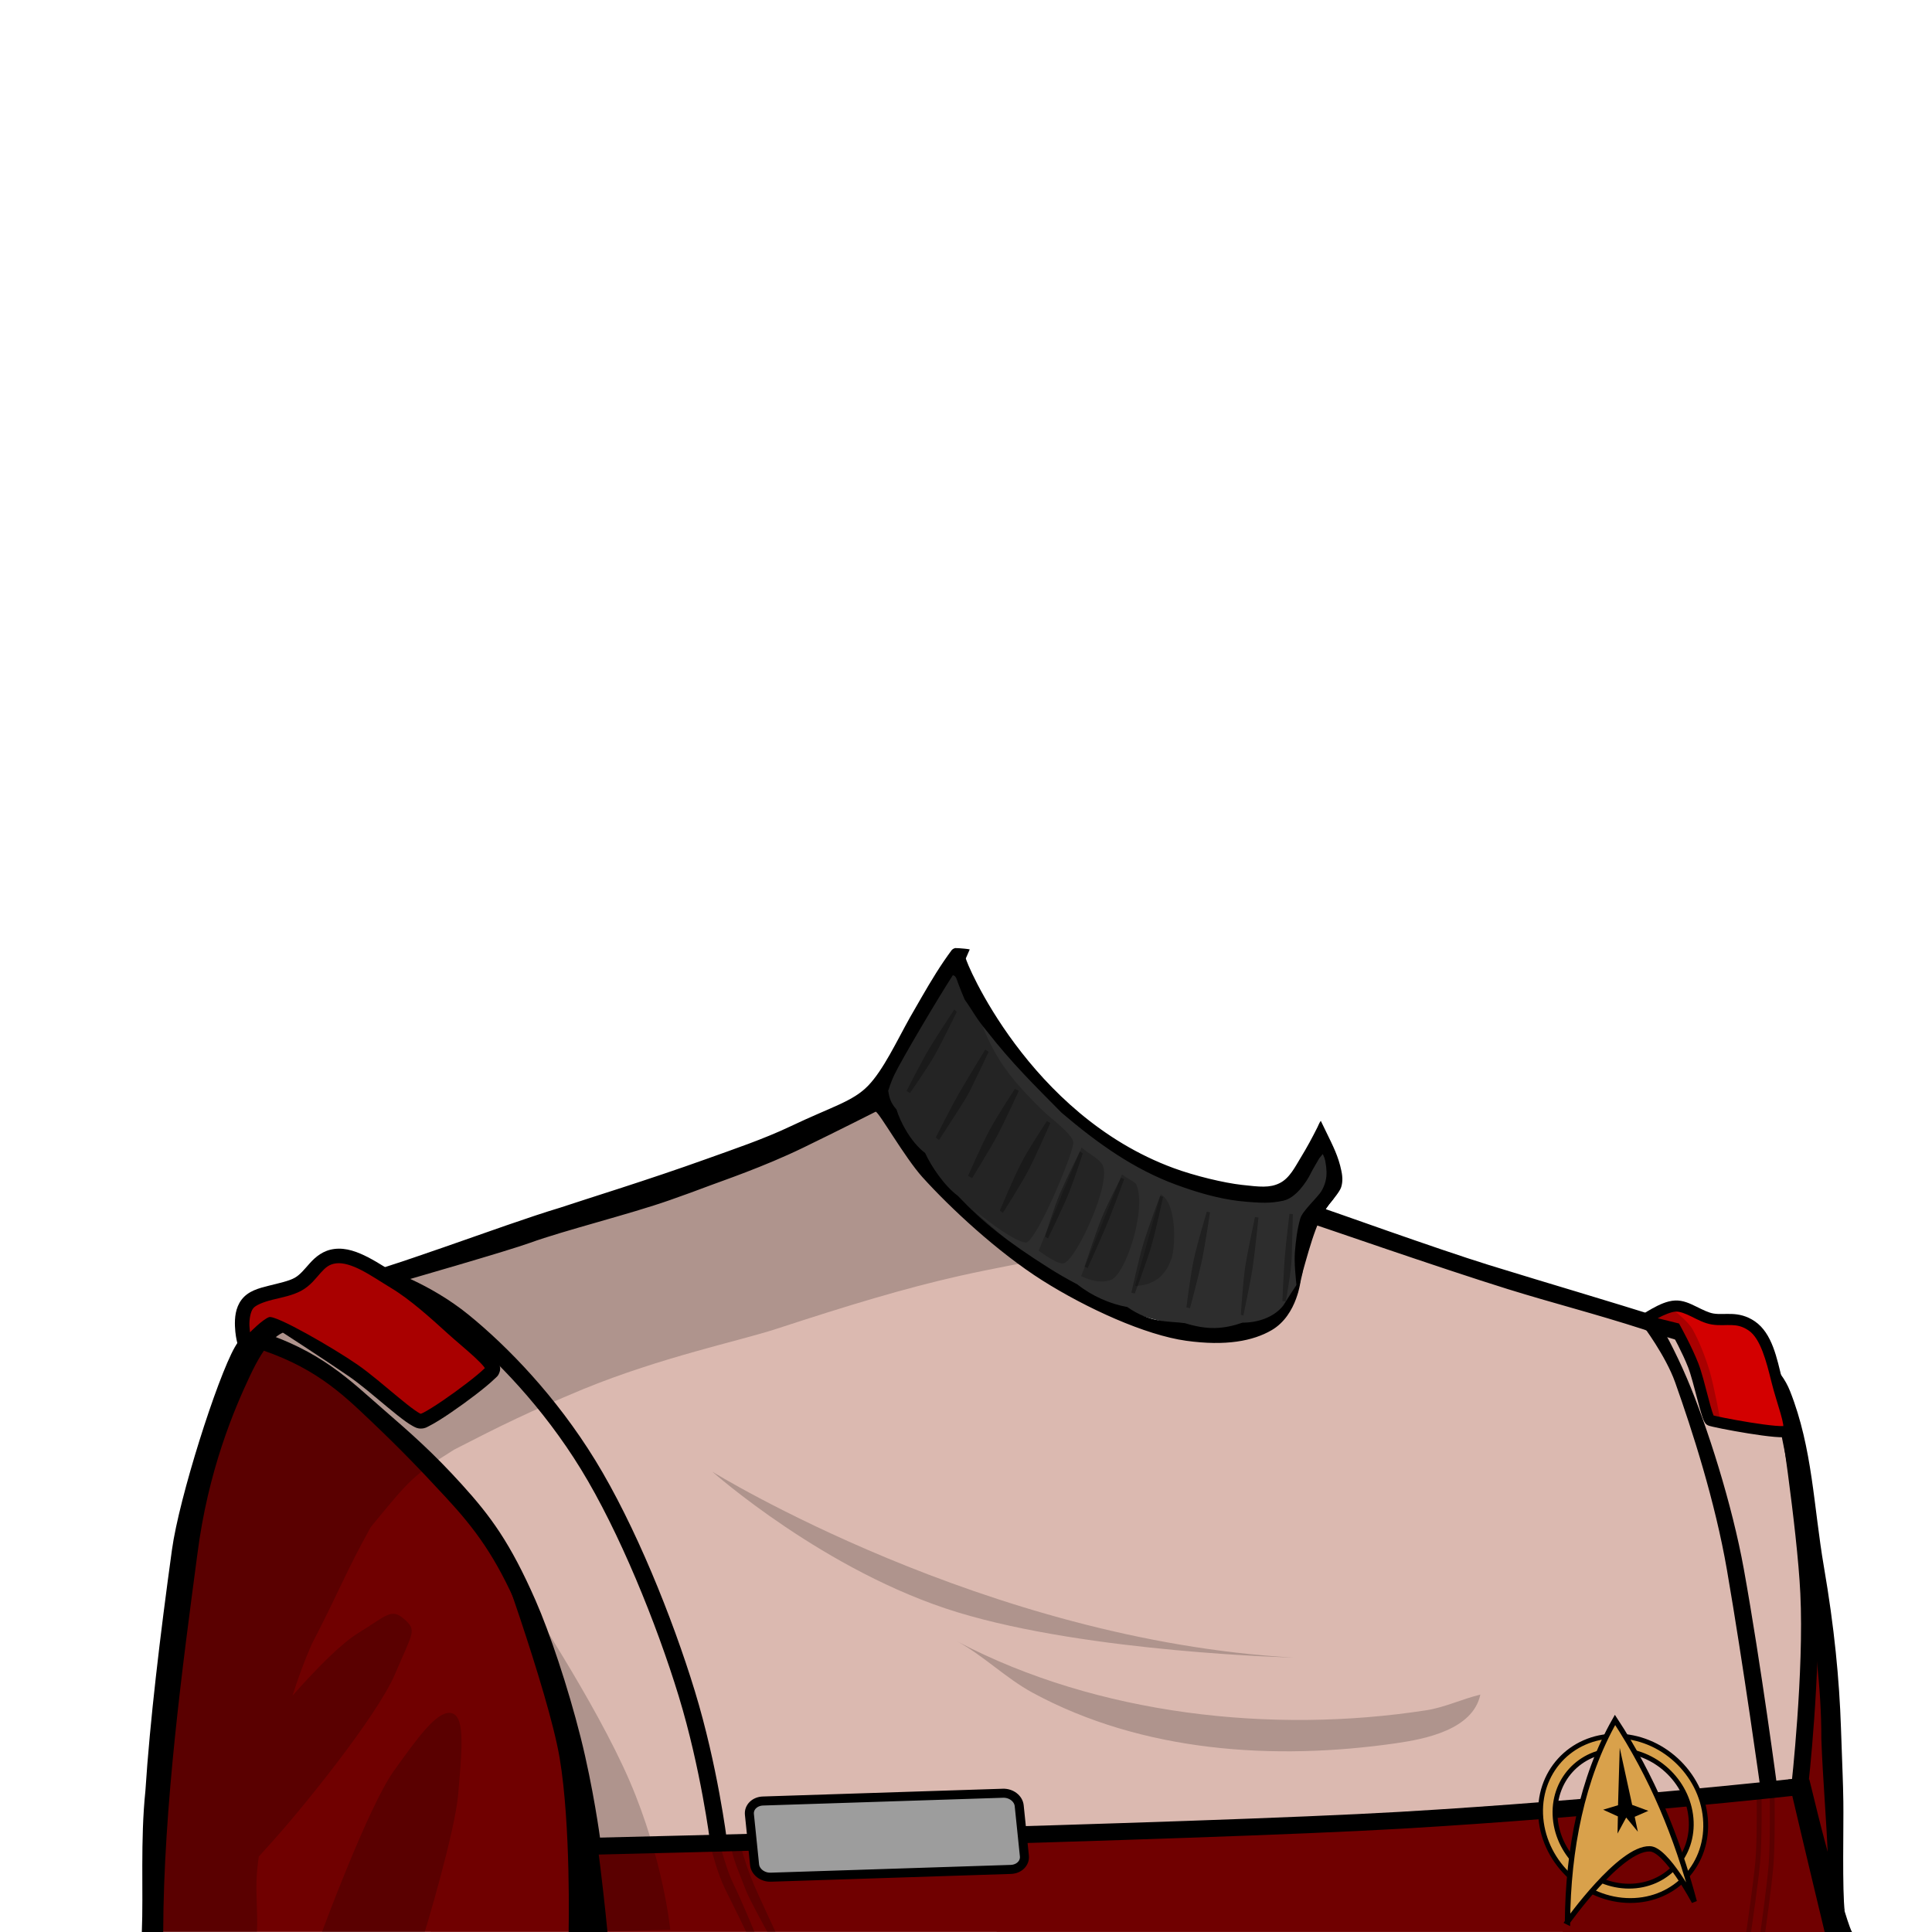
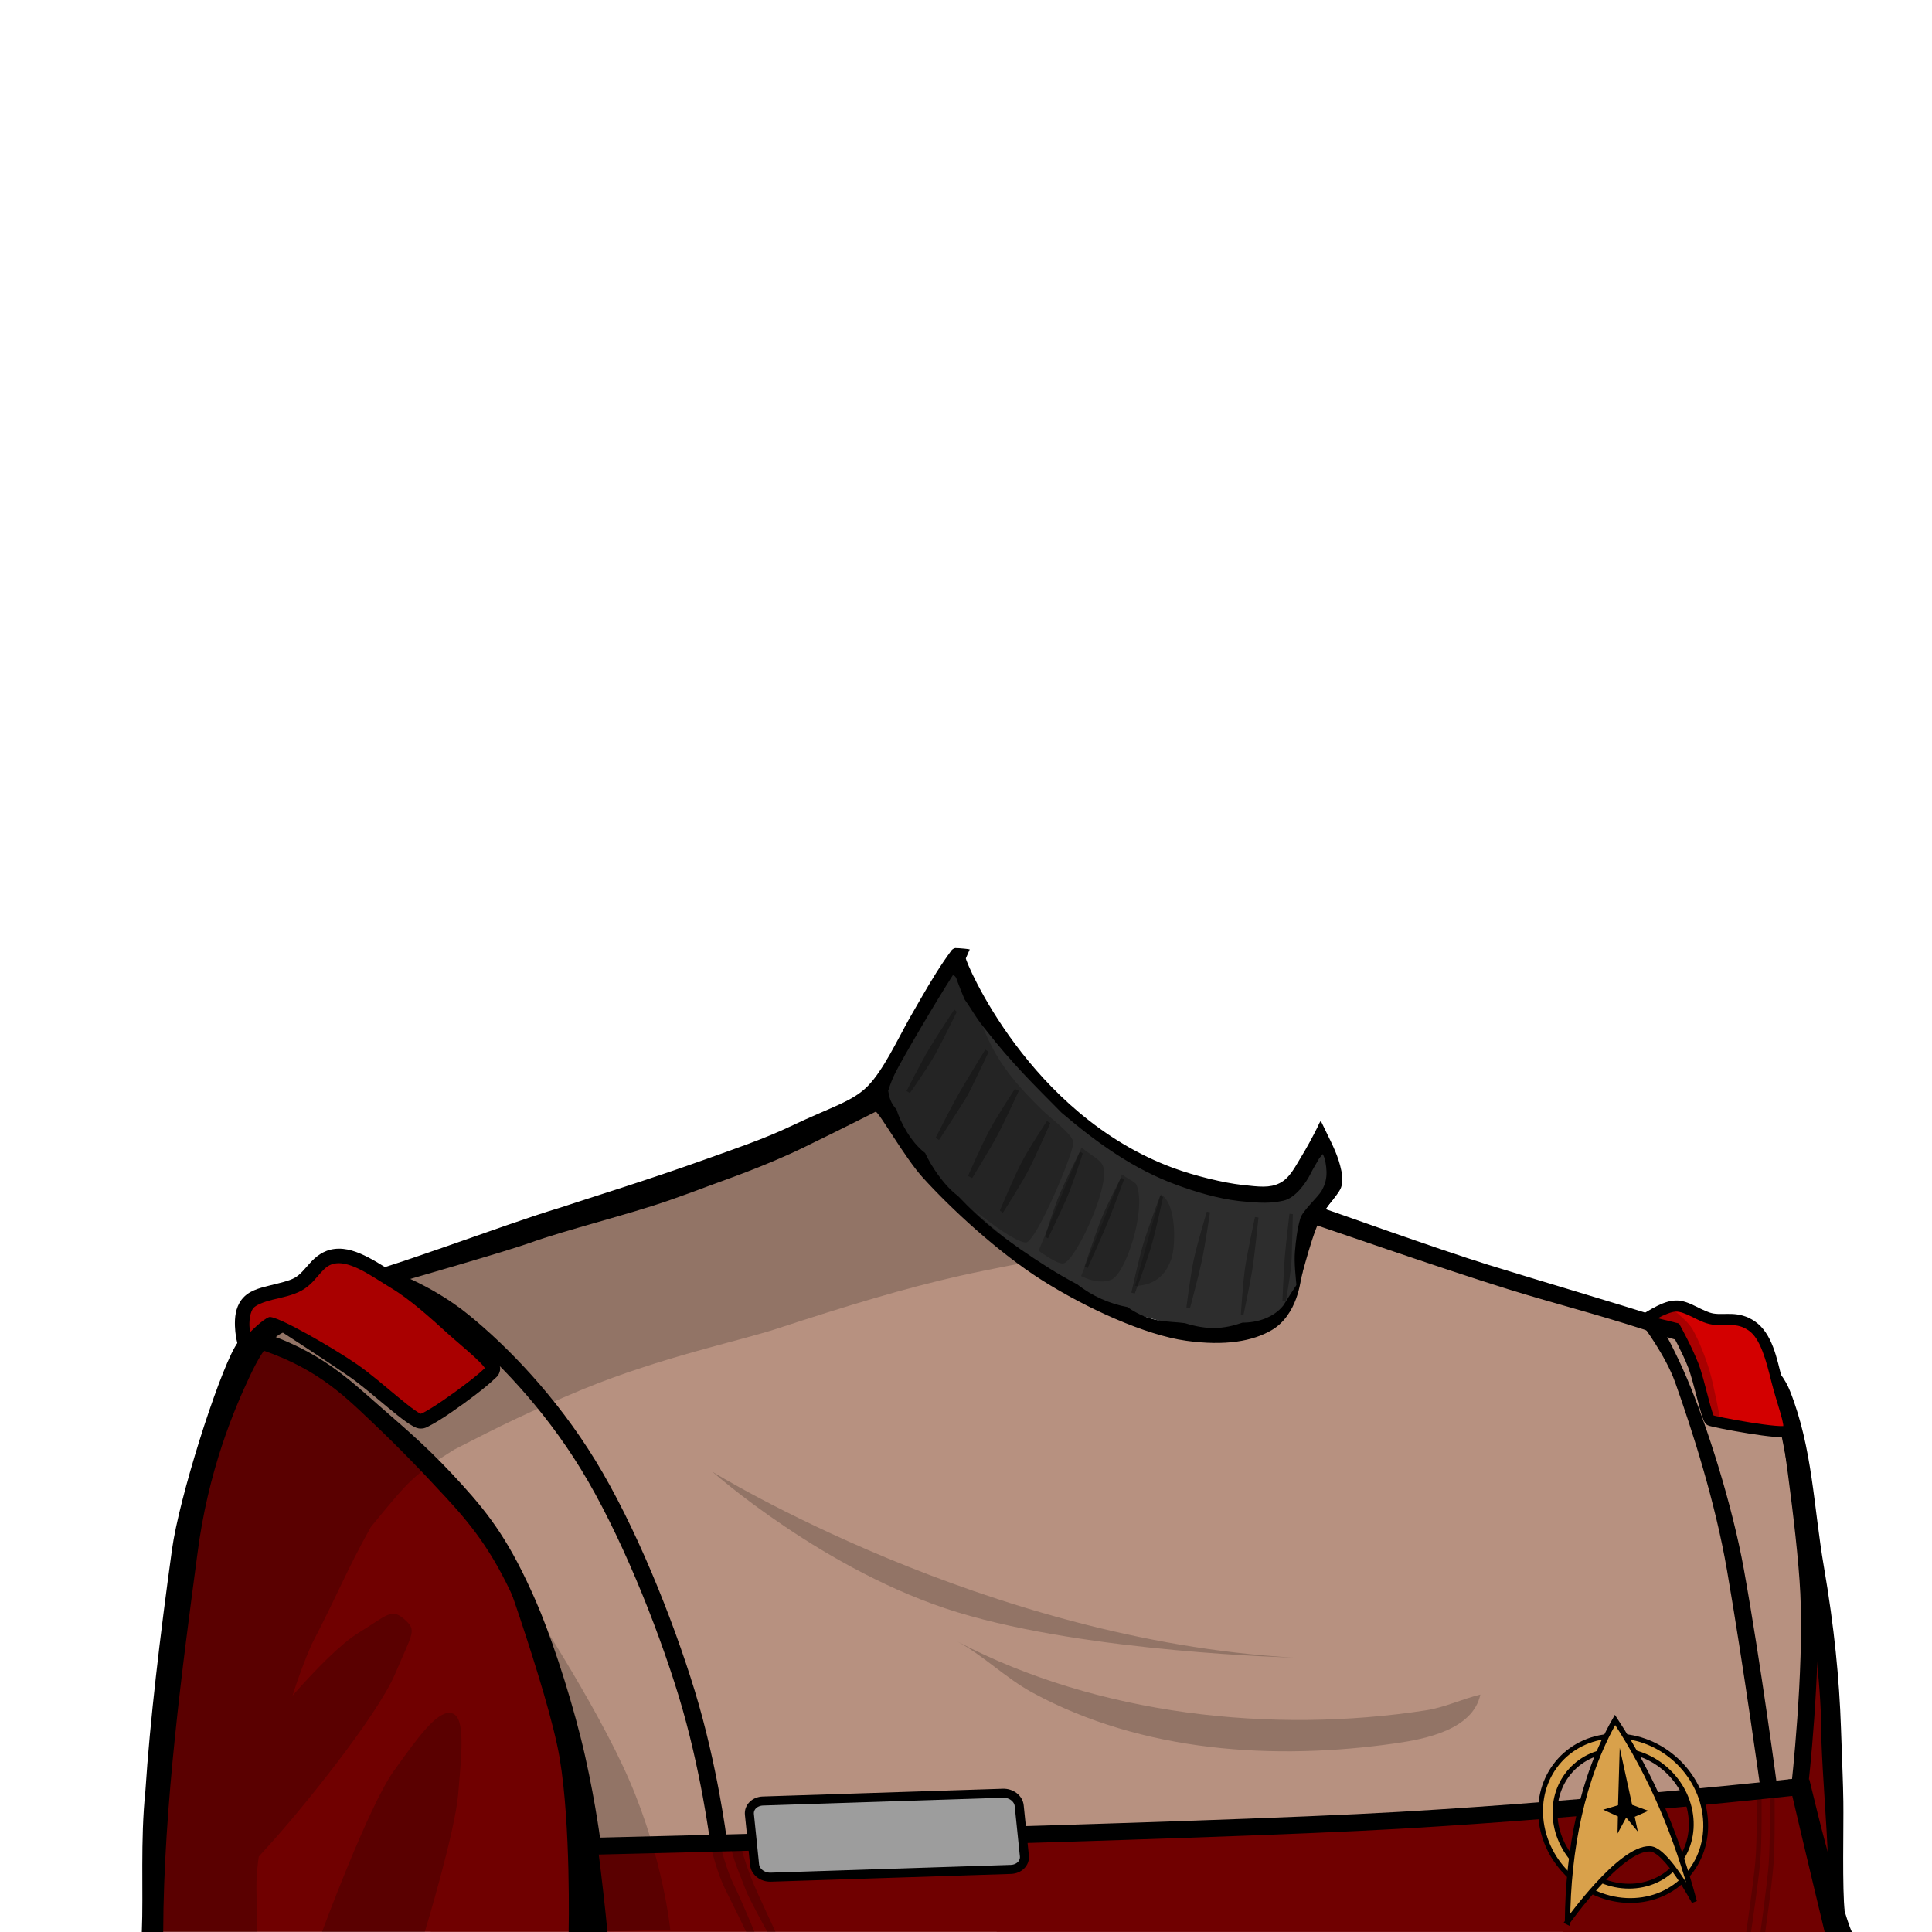
<svg xmlns="http://www.w3.org/2000/svg" width="400" height="400" viewBox="0 0 400 400" version="1.1" id="svg1" xml:space="preserve">
  <defs id="defs1" />
  <g id="layer2">
    <path id="path283350" style="fill:#700000;fill-opacity:1;fill-rule:nonzero;stroke:none;stroke-width:1.333" d="m 181.266,224.948 c -1.276,1.232 -5.077,3.965 -6.292,4.488 -2.6,1.118 -10.234,3.495 -11.622,4.221 -8.608,4.501 -17.415,6.875 -31.688,15.058 -16.347,4.407 -44.528,13.603 -56.77,17.49 -12.242,3.887 -16.063,6.1 -19.564,8.227 -13.77,16.453 -14.431,36.594 -17.4,53.391 -2.121,11.892 -2.523,23.354 -4.053,37.848 -1.993,13.076 -2.627,24.691 -1.938,34.297 L 382.149,400 c -1.248,-5.104 -1.459,-10.174 -1.892,-12.342 -0.915,-4.576 0.356,-26.74 -1.867,-42.561 -2.125,-15.122 -3.418,-33.147 -10.938,-58.808 -0.264,-0.899 -9.517,-8.472 -11.933,-8.036 -2.394,0.432 -6.28,-1.426 -7.109,-1.847 -3.161,-1.608 -6.229,-1.873 -12.152,-4.085 -9.042,-3.377 -20.655,-7.454 -34.15,-11.209 -9.404,-3.537 -27.398,-7.139 -28.546,-9.415 -3.182,5.423 -3.911,6.634 -4.106,9.84 -1.039,2.986 -2.344,12.376 -9.927,14.239 -7.583,1.863 -9.863,2.773 -24.453,-1.886 -14.59,-4.659 -25.938,-15.176 -39.195,-26.105 -5.39,-9.473 -10.631,-12.323 -11.208,-15.24 -0.675,-2.333 -2.998,-5.649 -3.406,-7.596 z" />
-     <path style="fill:#dbb9b0;fill-opacity:1;stroke:none;stroke-width:1px;stroke-linecap:butt;stroke-linejoin:miter;stroke-opacity:1" d="m 119.759,381.892 136.653,-3.679 88.831,-5.314 27.249,-3.27 1.462,-43.484 -3.914,-36.628 -1.362,-3.679 -27.249,-12.807 -56.678,-16.758 -13.624,-3.542 -1.499,5.586 -0.545,5.041 -0.409,4.36 -5.041,4.905 -9.128,3.406 -24.66,-4.087 -19.619,-11.989 -17.984,-16.758 -11.036,-16.077 -34.742,15.396 -37.74,12.534 -35.423,11.172 -9.81,4.496 -10.082,6.812 8.72,2.452 16.349,12.398 16.894,16.486 12.262,18.665 7.221,24.388 z" id="path17" />
+     <path style="fill:#b79180;fill-opacity:1;stroke:none;stroke-width:1px;stroke-linecap:butt;stroke-linejoin:miter;stroke-opacity:1" d="m 119.759,381.892 136.653,-3.679 88.831,-5.314 27.249,-3.27 1.462,-43.484 -3.914,-36.628 -1.362,-3.679 -27.249,-12.807 -56.678,-16.758 -13.624,-3.542 -1.499,5.586 -0.545,5.041 -0.409,4.36 -5.041,4.905 -9.128,3.406 -24.66,-4.087 -19.619,-11.989 -17.984,-16.758 -11.036,-16.077 -34.742,15.396 -37.74,12.534 -35.423,11.172 -9.81,4.496 -10.082,6.812 8.72,2.452 16.349,12.398 16.894,16.486 12.262,18.665 7.221,24.388 z" id="path17" />
    <path d="m 223.655,268.067 c 9.064,4.17 31.776,9.418 33.751,8.818 1.975,-0.6 4.951,-0.027 8.067,-3.933 3.116,-3.906 5.412,-10.802 4.024,-14.488 -1.388,-3.688 4.085,-9.514 4.085,-9.514 l 3.474,-6.216 -4.768,-8.012 -0.185,0.152 -3.812,10.873 -5.225,2.259 -3.297,-0.307 -3.199,-0.54 c -10.873,-1.412 -25.983,-10.591 -35.02,-17.228 -9.039,-6.637 -22.108,-29.155 -22.108,-29.155 l -1.279,-2.016 -1.172,1.039 -8.318,13.653 c -6.574,9.126 -6.095,15.037 -3.831,19.207 1.255,2.113 4.592,7.275 7.636,10.997 11.184,10.303 17.263,14.768 31.179,24.411 z" style="fill:#2d2d2d;fill-opacity:1;fill-rule:nonzero;stroke:none;stroke-width:1.333" id="path283406" />
    <path d="m 276.073,242.231 c 0.331,0.753 0.6,1.593 0.683,2.789 0.224,3.213 -1.1,3.249 -2.696,5.944 -2.387,4.032 -4.059,11.906 -5.525,16.314 -0.294,-2.989 -0.623,-5.882 -0.43,-8.153 0.196,-2.313 0.449,-4.564 1.104,-6.844 0.465,-1.623 3.623,-4.367 4.415,-5.741 1.599,-2.768 0.995,-5.079 0.372,-8.043 0.239,0.32 0.437,0.327 0.74,0.593 0.36,1.305 0.901,2.147 1.337,3.14" style="fill:#000000;fill-opacity:1;fill-rule:nonzero;stroke:none;stroke-width:1.333" id="path283442" />
    <path id="path283466" style="fill:#000000;fill-opacity:1;fill-rule:nonzero;stroke:none;stroke-width:1.333" d="m 190.99,243.728 c 5.683,6.302 15.583,15.537 24.836,21.383 9.16,5.787 21.307,11.307 29.752,12.479 8.223,1.141 13.841,0.051 17.693,-2.189 5.423,-3.154 6.052,-10.603 6.052,-10.603 0,0 -1.068,1.331 -3.641,5.514 -1.988,2.492 -5.373,3.538 -8.421,3.527 -4.011,1.378 -7.269,1.552 -11.945,0.106 -3.353,-0.465 -7.05,0.073 -11.919,-3.339 -3.514,-0.633 -7.251,-2.233 -10.34,-4.683 -2.02,-1.062 -3.981,-2.186 -5.821,-3.348 -8.77,-5.54 -13.679,-9.468 -18.943,-15.008 -2.855,-2.103 -5.572,-6.247 -6.75,-8.84 -2.971,-2.265 -5.13,-6.374 -5.938,-9.033 -1.22,-1.351 -1.493,-2.471 -1.717,-3.861 0.175,-0.362 0.325,-1.319 1.371,-3.494 1.444,-3.004 8.833,-15.524 12.02,-20.438 0.7,0.144 0.813,0.933 1.045,1.549 0.444,1.173 0.91,2.335 1.398,3.488 1.864,2.637 2.304,3.791 4.537,6.473 5.26,6.738 9.894,11.263 15.535,16.969 7.519,6.396 14.981,11.703 23.771,14.926 4.121,1.512 8.538,2.826 12.896,3.344 4.817,0.495 6.635,0.492 9.238,-0.062 2.603,-0.554 4.791,-3.907 5.533,-5.383 0.742,-1.476 1.164,-2.057 1.908,-3.396 l 0.73,-0.879 1.516,3.473 0.258,4.094 c 0,0 -3.182,6.768 -2.496,5.771 l 2.027,-2.943 c 0.878,-1.028 2.195,-2.614 2.484,-3.486 0.282,-0.853 0.385,-1.917 0.055,-3.444 -0.612,-2.989 -1.73,-5.132 -3.095,-7.945 l -1.162,-2.395 c -0.305,0.392 -0.463,0.867 -0.682,1.307 -1.057,2.12 -2.217,4.26 -3.467,6.303 -1.177,1.928 -2.306,4.272 -4.373,5.293 -2.067,1.021 -4.115,0.775 -7.814,0.361 -3.699,-0.413 -9.71,-1.848 -14.152,-3.484 -30.022,-11.057 -43.181,-43.017 -43,-43.43 l 0.805,-1.838 c -0.273,-0.091 -1.849,-0.236 -2.225,-0.25 l -0.779,-0.029 c -0.264,0.062 -0.51,0.197 -0.713,0.398 -2.283,3.062 -4.299,6.4 -6.25,9.781 l -2.443,4.246 c -2.696,4.821 -5.456,10.781 -8.624,14.065 -3.168,3.284 -7.483,4.326 -16.039,8.4 -5.585,2.659 -11.952,4.801 -17.381,6.753 -12.108,4.355 -24.736,8.224 -30.362,10.107 -12.356,3.701 -36.801,13.255 -46.025,14.996 -3.576,1.581 -6.536,4.895 -10.012,5.521 -5.151,0.857 -9.432,5.066 -11.297,8.342 -3.672,6.451 -11.524,31.129 -13.018,41.938 -2.479,17.947 -4.574,35.575 -5.504,49.967 C 29.037,381.02 29.709,391.801 29.363,400 h 4.428 c 0.059,-25.923 4.053,-55.482 7.055,-78.102 2.221,-17.53 7.717,-30.28 10.922,-37.08 3.161,-6.707 5.848,-9.355 8.875,-9.373 6.303,-0.038 15.053,3.626 18.162,6.176 3.13,2.811 10.561,8.55 13.1,11.217 -3.599,-6.234 -7.082,-10.633 -12.031,-15.25 -5.483,-3.356 -9.016,-4.98 -9.895,-5.414 -1.581,-0.781 -0.77,-2.827 2.193,-4.129 0.377,-0.166 3.402,-0.549 5.236,-1.076 8.539,-2.455 27.934,-8.06 32.318,-9.652 7.056,-2.563 20.619,-5.918 28.881,-8.82 2.982,-1.048 5.832,-2.079 8.51,-3.101 2.157,-0.823 11.014,-3.819 19.143,-7.764 7.609,-3.694 15.042,-7.467 15.042,-7.467 0.702,0.113 6.036,9.515 9.688,13.565 z m 82.793,6.376 -1.783,3.374 c 0.593,0.154 26.205,9.073 40.18,13.419 9.379,2.916 17.788,5.014 28.16,8.357 2.169,0.846 7.446,2.39 8.285,2.592 3.733,0.899 16.235,5.358 18.044,10.074 1.944,6.002 6.081,29.981 7.534,40.568 1.453,10.588 2.913,20.889 2.887,31.492 0.297,8.524 1.096,17.047 1.393,25.57 1.371,5.604 3.457,10.289 3.457,10.289 -0.553,-4.432 -0.219,-17.994 -0.295,-22.785 -0.076,-4.791 -0.15,-5.173 -0.492,-15.285 -0.342,-10.112 -1.375,-20.84 -3.527,-33.35 -2.152,-12.509 -2.332,-24.56 -7.013,-36.395 -3.859,-9.755 -16.38,-12.039 -25.55,-14.857 -12.908,-4.101 -23.733,-7.219 -36.792,-11.257 -10.679,-3.302 -33.84,-11.647 -34.487,-11.808 z" />
    <path id="path21859" style="fill:#000000;fill-opacity:1;stroke:none;stroke-width:1px;stroke-linecap:butt;stroke-linejoin:miter;stroke-opacity:1" d="M 370.268 368.4 C 374.067 384.622 377.777 400 377.777 400 L 383.451 400 C 383.451 400 382.804 399.812 377.777 381.088 C 376.994 378.17 375.859 373.589 374.598 368.4 L 370.268 368.4 z " />
    <path id="path21908" style="color:#000000;fill:#000000;fill-opacity:0.3;-inkscape-stroke:none" d="m 266.971,251.305 c 0,0 -0.709,5.861 -0.959,8.884 -0.251,3.023 -0.503,9.211 -0.503,9.211 l 0.691,0.016 c 0,0 1.138,-6.037 1.235,-9.063 0.101,-3.179 0.229,-8.991 0.229,-8.991 z m -7.141,0.669 c 0,0 -1.541,7.212 -2.015,10.277 -0.474,3.065 -0.911,9.951 -0.911,9.951 l 0.514,0.179 c 0,0 1.425,-6.702 1.898,-9.767 0.474,-3.064 1.236,-10.542 1.236,-10.542 z m -9.977,-1.103 c 0,0 -1.977,6.599 -2.674,9.832 -0.697,3.232 -1.548,9.979 -1.548,9.979 l 0.743,0.169 c 0,0 1.726,-6.458 2.423,-9.69 0.697,-3.232 1.715,-10.16 1.715,-10.16 z m -9.676,-3.249 c 0,0 -2.526,6.742 -3.502,10.03 -0.975,3.287 -2.433,9.988 -2.433,9.988 l 0.706,0.152 c 0,0 2.414,-6.417 3.389,-9.705 0.975,-3.288 2.461,-10.272 2.461,-10.272 z m -8.077,-3.765 c 0,0 -2.808,5.327 -4.034,8.392 -1.226,3.065 -3.531,9.997 -3.531,9.997 l 0.645,0.282 c 0,0 3.139,-6.907 4.365,-9.971 1.226,-3.064 3.199,-8.457 3.199,-8.457 z m -8.515,-5.458 c 0,0 -2.865,5.765 -4.118,8.662 -1.254,2.897 -3.111,8.973 -3.111,8.973 l 0.622,0.335 c 0,0 2.683,-5.567 3.937,-8.465 1.254,-2.898 3.252,-9.089 3.252,-9.089 z m -6.826,-6.288 c 0,0 -3.797,5.716 -5.385,8.809 -1.588,3.093 -4.352,9.706 -4.352,9.706 l 0.609,0.452 c 0,0 3.805,-5.902 5.393,-8.994 1.588,-3.092 4.427,-9.561 4.427,-9.561 z m -6.642,-6.652 c 0,0 -3.561,5.437 -5.192,8.44 -1.632,3.003 -4.501,9.572 -4.501,9.572 l 0.852,0.426 c 0,0 3.553,-5.733 5.163,-8.744 1.61,-3.011 4.491,-9.31 4.491,-9.31 z m -6.121,-8.145 c 0,0 -3.506,5.701 -5.233,8.682 -1.728,2.981 -5.006,9.497 -5.006,9.497 l 0.644,0.544 c 0,0 4.903,-7.523 5.766,-9.013 0.864,-1.491 4.515,-9.25 4.515,-9.25 z m -6.4,-8.308 c 0,0 -3.584,5.391 -5.2,8.093 -1.616,2.702 -4.704,8.79 -4.704,8.79 l 0.694,0.401 c 0,0 3.515,-4.983 5.048,-7.685 1.533,-2.702 4.649,-9.115 4.649,-9.115 z" />
    <path style="fill:#000000;fill-opacity:1;stroke:none;stroke-width:1px;stroke-linecap:butt;stroke-linejoin:miter;stroke-opacity:1" d="m 101.252,316.601 c 0,0 12.26,33.424 14.614,47.36 C 118.22,377.897 117.731,400 117.731,400 h 8.038 c 0,0 -2.183,-23.234 -5.201,-37.352 -3.018,-14.119 -19.316,-46.047 -19.316,-46.047 z" id="path24240" />
    <path style="fill:#000000;fill-opacity:0.2;stroke:none;stroke-width:1px;stroke-linecap:butt;stroke-linejoin:miter;stroke-opacity:1" d="m 108.265,329.882 c 0,0 15.055,22.577 22.057,38.773 7.002,16.196 8.449,30.872 8.449,30.872 L 121.986,400 c 0,0 -6.147,-41.371 -6.147,-43.262 0,-1.891 -7.575,-26.856 -7.575,-26.856 z" id="path29511" />
    <path style="fill:#d30000;stroke-width:0.529;fill-opacity:1" id="path1" d="" />
    <path style="fill:none;stroke:#000000;stroke-width:3.5;stroke-linecap:butt;stroke-linejoin:miter;stroke-dasharray:none;stroke-opacity:1" d="m 121.387,382.274 c 0,0 126.597,-2.969 168.401,-5.395 41.804,-2.426 82.466,-6.936 82.466,-6.936" id="path7" />
    <path style="color:#000000;fill:#000000;-inkscape-stroke:none" d="m 346.555,275.316 -6.452,-0.938 c 0,0 4.762,6.31 6.725,11.842 3.535,9.965 8.252,24.546 10.72,38.839 3.372,19.523 6.983,45.562 6.983,45.562 l 3.5,-0.029 c 0,0 -3.416,-25.926 -6.989,-45.721 -2.397,-13.282 -7.57,-29.63 -11.781,-39.504 -2.549,-5.977 -5.114,-10.437 -5.114,-10.437 z m 25.102,20.278 -3.562,-4.961 c 0,0 3.99,25.662 4.645,39.297 0.792,16.097 -1.863,39.82 -1.863,39.82 l 3.5,0.033 c 0,0 2.663,-23.67 1.859,-40.021 -0.668,-13.908 -4.579,-34.168 -4.579,-34.168 z" id="path15" />
    <path style="color:#000000;fill:#000000;-inkscape-stroke:none" d="m 79.92,262.779 -1.057,3.338 c 0,0 8.43,2.689 15.986,8.844 7.711,6.28 17.534,16.361 25.432,29.23 7.887,12.853 15.638,31.909 20.242,46.994 4.587,15.031 6.488,30.15 6.488,30.15 l 3.473,-0.436 c 0,0 -1.914,-15.338 -6.613,-30.736 -4.683,-15.344 -12.451,-34.513 -20.607,-47.805 -8.147,-13.276 -18.203,-23.596 -26.205,-30.113 -8.157,-6.643 -17.139,-9.467 -17.139,-9.467 z m -26.777,12.709 -1.014,3.35 c 12.612,3.819 18.505,9.518 24.531,15.239 6.084,5.775 10.037,9.87 15.746,16.042 5.963,6.446 10.258,12.186 14.977,23.137 2.442,5.665 5.99,17.135 8.622,27.576 2.632,10.441 4.633,19.398 4.633,19.398 l 3.609,0.392 c 0,0 -1.387,-10.426 -4.031,-20.919 -2.645,-10.493 -6.422,-21.722 -9.337,-28.36 C 105.616,319.359 101.565,313.902 95.614,307.336 89.762,300.879 85.4,297.022 79.07,291.538 72.667,285.99 66.323,279.479 53.143,275.489 Z" id="path16" />
    <g id="g24" transform="rotate(-5.850275,354.0356,274.5422)">
      <path style="fill:#d30000;fill-opacity:1;stroke:none;stroke-width:2.286;stroke-linecap:butt;stroke-linejoin:miter;stroke-dasharray:none;stroke-opacity:1" d="m 340.469,271.98 c 0,0 4.284,-2.431 6.846,-2.285 2.562,0.146 4.829,2.769 7.448,3.463 2.618,0.694 5.11,-0.111 7.893,2.253 2.783,2.364 3.364,7.386 3.986,11.813 0.622,4.427 1.28,10.522 1.28,10.522 l -15.842,-3.799 c 0,0 -1.38,-8.23 -2.33,-11.676 -0.949,-3.447 -2.883,-7.983 -2.883,-7.983 z" id="path9" />
      <path style="color:#000000;fill:#000000;stroke-width:0.914;-inkscape-stroke:none" d="m 347.377,268.546 c -1.668,-0.095 -3.429,0.558 -4.885,1.175 -1.456,0.617 -2.577,1.255 -2.577,1.255 l -2.183,1.239 2.359,0.851 5.897,2.127 c 0.198,0.471 1.81,4.268 2.67,7.387 0.435,1.577 0.858,4.396 1.238,6.838 0.19,1.221 0.373,2.351 0.558,3.242 0.093,0.446 0.182,0.829 0.293,1.165 0.055,0.168 0.113,0.323 0.201,0.493 0.088,0.17 0.177,0.379 0.525,0.603 0.247,0.159 0.319,0.164 0.484,0.228 0.165,0.064 0.363,0.134 0.6,0.216 0.475,0.162 1.1,0.364 1.832,0.59 1.464,0.451 3.353,0.999 5.252,1.507 1.899,0.508 3.804,0.976 5.327,1.266 0.761,0.145 1.423,0.246 1.98,0.282 0.279,0.018 0.529,0.023 0.794,-0.009 0.265,-0.032 0.588,-0.029 0.992,-0.449 0.712,-0.74 0.609,-1.473 0.574,-2.258 -0.035,-0.785 -0.174,-1.687 -0.353,-2.689 -0.358,-2.005 -0.889,-4.394 -1.191,-6.54 -0.619,-4.405 -1.051,-9.705 -4.382,-12.535 -1.568,-1.332 -3.17,-1.814 -4.583,-2.011 -1.413,-0.197 -2.632,-0.177 -3.753,-0.474 -1.048,-0.278 -2.196,-1.027 -3.435,-1.803 -1.239,-0.776 -2.593,-1.602 -4.235,-1.695 z m -0.123,2.3 c 0.92,0.053 1.979,0.61 3.169,1.355 1.19,0.745 2.484,1.656 4.054,2.072 1.498,0.397 2.834,0.361 4.017,0.526 1.183,0.165 2.219,0.462 3.434,1.494 2.235,1.899 2.965,6.645 3.59,11.093 0.32,2.281 0.862,4.7 1.205,6.624 0.172,0.962 0.292,1.804 0.318,2.385 0.007,0.147 -0.017,0.201 -0.031,0.302 -0.393,-0.03 -0.95,-0.106 -1.628,-0.235 -1.423,-0.271 -3.297,-0.729 -5.166,-1.229 -1.868,-0.5 -3.737,-1.042 -5.171,-1.484 -0.717,-0.221 -1.328,-0.418 -1.768,-0.568 -0.167,-0.057 -0.281,-0.099 -0.393,-0.141 -0.06,-0.191 -0.134,-0.479 -0.212,-0.853 -0.166,-0.8 -0.346,-1.914 -0.535,-3.127 -0.378,-2.426 -0.781,-5.23 -1.296,-7.099 -0.988,-3.585 -2.933,-8.129 -2.933,-8.129 l -0.197,-0.462 -4.277,-1.542 c 1.315,-0.55 2.94,-1.033 3.819,-0.983 z" id="path8" />
      <path style="fill:#000000;fill-opacity:0.2;stroke:none;stroke-width:0.914px;stroke-linecap:butt;stroke-linejoin:miter;stroke-opacity:1" d="m 346.773,274.369 -6.042,-2.368 2.955,-1.893 2.227,-0.44 c 0,0 3.491,2.948 4.499,5.267 1.008,2.32 2.046,5.892 2.625,9.03 0.579,3.138 1.133,10.153 1.133,10.153 l -2.413,-0.555 c 0,0 -1.701,-8.509 -1.698,-9.666 0.003,-1.157 -3.288,-9.53 -3.288,-9.53 z" id="path10" />
    </g>
    <g id="g23" transform="translate(-0.2724882,-0.1362441)">
      <path style="fill:#d30000;fill-opacity:1;stroke:none;stroke-width:3;stroke-linecap:butt;stroke-linejoin:miter;stroke-dasharray:none;stroke-opacity:1" d="m 50.746,277.337 c 0,0 -1.13,-4.759 0.741,-7.218 1.871,-2.459 7.46,-2.402 10.509,-4.102 3.049,-1.7 3.89,-5.356 7.722,-5.812 3.832,-0.456 8.297,2.896 12.378,5.357 4.081,2.461 8.425,6.41 11.776,9.464 3.351,3.053 8.898,7.269 8.419,8.683 -0.479,1.414 -13.131,10.648 -14.874,10.694 -1.743,0.047 -9.104,-7.125 -14.009,-10.514 C 68.503,280.5 57.99,274.109 57.99,274.109 Z" id="path5" />
      <path style="color:#000000;fill:#000000;-inkscape-stroke:none" d="m 69.54,258.716 c -2.37,0.282 -3.946,1.656 -5.09,2.922 -1.145,1.266 -2.009,2.414 -3.185,3.07 -1.178,0.657 -3.26,1.1 -5.332,1.62 -2.072,0.521 -4.265,1.076 -5.64,2.883 -1.306,1.716 -1.431,3.827 -1.377,5.487 0.054,1.66 0.371,2.984 0.371,2.984 l 0.417,1.76 1.652,-0.735 5.419,-3.992 c 0.831,0.506 11.179,7.23 15.781,10.409 2.334,1.613 5.397,4.241 8.086,6.467 1.344,1.113 2.596,2.124 3.672,2.888 0.538,0.382 1.029,0.703 1.506,0.953 0.476,0.25 0.891,0.492 1.637,0.472 0.855,-0.023 1.179,-0.285 1.758,-0.578 0.579,-0.293 1.244,-0.679 1.986,-1.14 1.485,-0.923 3.265,-2.141 5.007,-3.402 1.742,-1.261 3.441,-2.563 4.761,-3.661 0.66,-0.549 1.224,-1.044 1.668,-1.48 0.444,-0.436 0.772,-0.56 1.074,-1.452 0.237,-0.701 0.061,-1.294 -0.133,-1.738 -0.194,-0.443 -0.451,-0.815 -0.75,-1.196 -0.6,-0.762 -1.393,-1.546 -2.292,-2.377 -1.8,-1.662 -4.028,-3.482 -5.653,-4.963 -3.352,-3.054 -7.727,-7.055 -12.013,-9.639 -1.99,-1.2 -4.146,-2.671 -6.367,-3.819 -2.221,-1.149 -4.551,-2.03 -6.963,-1.743 z m 0.354,2.98 c 1.42,-0.169 3.241,0.398 5.23,1.427 1.989,1.029 4.105,2.465 6.196,3.726 3.877,2.338 8.19,6.234 11.541,9.286 1.726,1.573 3.948,3.387 5.64,4.95 0.846,0.781 1.56,1.507 1.97,2.029 0.108,0.137 0.128,0.189 0.189,0.286 -0.071,0.104 0.005,-0.025 -0.124,0.102 -0.346,0.34 -0.864,0.799 -1.484,1.315 -1.242,1.033 -2.904,2.307 -4.602,3.536 -1.698,1.23 -3.439,2.418 -4.831,3.284 -0.696,0.433 -1.309,0.786 -1.758,1.013 -0.449,0.227 -0.902,0.266 -0.483,0.254 0.31,-0.008 0.116,0.019 -0.163,-0.128 -0.279,-0.147 -0.688,-0.405 -1.162,-0.742 -0.948,-0.673 -2.171,-1.657 -3.498,-2.755 -2.654,-2.196 -5.723,-4.847 -8.294,-6.624 -5.005,-3.457 -16.919,-10.335 -18.296,-9.818 -1.377,0.518 -3.928,3.135 -3.928,3.135 -0.026,-0.266 -0.114,-1.067 -0.124,-1.371 -0.043,-1.335 0.202,-2.831 0.767,-3.574 0.496,-0.652 2.033,-1.299 3.986,-1.79 1.953,-0.491 4.188,-0.868 6.059,-1.911 1.873,-1.044 2.954,-2.574 3.95,-3.675 0.996,-1.101 1.757,-1.782 3.219,-1.956 z" id="path4" />
    </g>
    <path id="path283456" style="display:inline;opacity:0.2;fill:#000000;fill-opacity:1;fill-rule:nonzero;stroke:none;stroke-width:1.333" d="m 198.27,198.578 c -5.871,7.582 -9.131,13.072 -12.942,20.694 -2.587,4.988 -8.511,9.588 -10.261,10.44 -1.456,0.71 -7.921,4.292 -10.386,5.328 -13.208,5.553 -71.795,25.456 -83.555,29.212 -0.74,0.236 -4.019,-2.376 -6.637,-3.334 -2.262,-0.828 -4.986,-1.029 -6.949,0.199 -1.485,0.929 -13.945,7.333 -15.551,8.136 -1.451,0.726 -1.58,3.027 -1.269,5.355 0.009,4.932 0.886,4.459 0.886,4.459 -7.772,13.938 -6.08,17.552 -10.976,36.053 -3.949,17.256 -5.046,35.594 -6.633,50.428 -1.108,6.505 -0.997,8.399 -2.473,17.393 0.118,5.331 -0.859,8.657 -0.283,11.867 l 0.24,0.479 c 0.447,2.493 1.181,2.085 1.541,4.68 h 20.166 c 0.196,-3.433 -0.167,-7.002 -0.09,-10.297 0.042,-1.774 0.235,-3.53 0.482,-5.281 0.404,-0.464 0.823,-0.934 1.264,-1.41 7.255,-7.835 23.254,-27.691 26.951,-36.406 3.697,-8.715 4.564,-8.992 1.891,-11.348 -2.673,-2.355 -3.583,-0.757 -9.455,2.836 -3.628,2.22 -8.837,7.531 -13.672,13.014 1.147,-3.628 2.456,-7.188 3.973,-10.648 5.683,-10.92 7.045,-14.963 12.229,-24.254 8.062,-9.835 8.68,-10.665 17.275,-16.047 9.831,-5.058 15.434,-7.809 26.709,-12.521 16.215,-6.638 32.369,-9.98 40.027,-12.486 14.941,-4.889 26.387,-8.362 37.93,-10.966 6.58,-1.484 15.66,-3.136 15.66,-3.136 0,0 -4.665,-2.788 -12.878,-10.618 3.89,3.128 8.864,6.729 10.886,6.85 2.102,0.126 10.148,-19.062 9.845,-20.812 -0.303,-1.75 -4.642,-4.835 -6.65,-6.814 -8.344,-8.224 -11.492,-13.09 -15.242,-26.775 z m 25.654,38.996 -8.891,21.371 c 2.462,1.759 4.435,2.902 5.291,2.584 2.648,-0.991 10.236,-17.37 7.781,-20.619 -0.899,-1.191 -2.558,-1.937 -4.182,-3.336 z m 8.369,5.57 -8.463,21.055 c 2.268,1.092 4.331,1.483 6.217,0.768 2.976,-1.13 7.33,-14.378 5.285,-19.586 -0.292,-0.744 -1.587,-1.101 -3.039,-2.236 z m 8.025,4.119 -5.324,18.99 c 4.692,-0.183 6.587,-2.904 7.549,-5.693 0.816,-2.365 1.196,-11.296 -2.225,-13.297 z M 93.066,354.637 c -2.814,-0.078 -6.611,5.147 -11.551,12.051 C 76.246,374.051 66.666,400 66.666,400 h 21.277 c 0,0 6.296,-20.767 6.926,-28.617 0.63,-7.85 1.61,-15.804 -1.252,-16.658 -0.179,-0.053 -0.363,-0.083 -0.551,-0.088 z" />
    <path style="color:#000000;fill:#000000;fill-opacity:0.2;-inkscape-stroke:none" d="m 153.271,381.852 -1.9,0.625 c 0.558,2.986 1.848,5.657 3.024,8.797 C 155.14,393.261 158.883,400 158.883,400 l 1.684,-3.3e-4 c 0,0 -3.685,-7.898 -4.47,-9.777 -1.054,-2.522 -2.046,-5.287 -2.825,-8.371 z m -4.111,0.348 -1.854,0.748 c 0,0 1.299,5.135 2.805,8.115 1.515,2.999 4.398,8.938 4.398,8.938 h 1.711 c 0,0 -2.913,-7.048 -4.324,-9.84 -1.42,-2.81 -2.737,-7.961 -2.737,-7.961 z" id="path19" />
    <path id="rect7" style="fill:#9d9d9d;fill-rule:evenodd;stroke:#000000;stroke-width:1.869;stroke-linecap:round;stroke-miterlimit:10" d="m 157.963,372.88 49.694,-1.609 c 1.707,-0.055 3.205,1.097 3.358,2.585 l 1.072,10.402 c 0.153,1.487 -1.098,2.729 -2.805,2.784 l -49.694,1.609 c -1.707,0.055 -3.205,-1.097 -3.358,-2.585 l -1.072,-10.402 c -0.153,-1.487 1.098,-2.729 2.805,-2.784 z" />
    <path style="color:#000000;fill:#000000;fill-opacity:0.2;-inkscape-stroke:none" d="m 366.407,371.956 c 0,0 0.135,9.749 -0.238,14.226 C 365.797,390.657 364.486,400 364.486,400 h 0.99 c 0,0 1.31,-9.178 1.689,-13.734 0.379,-4.555 0.241,-14.288 0.241,-14.288 z m -2.697,0.43 c 0,0 0.114,8.653 -0.286,13.069 -0.399,4.41 -1.875,14.545 -1.875,14.545 h 0.988 c 0,0 1.476,-9.958 1.883,-14.453 0.406,-4.488 0.288,-13.132 0.288,-13.132 z" id="path21" />
    <g id="g22">
      <path id="path39671" style="fill:#d9a14b;fill-opacity:1;stroke:#000000;stroke-width:1;stroke-miterlimit:9;stroke-dasharray:none;stroke-opacity:1" d="m 334.563,359.426 a 17.791,16.301 43.748 0 0 -15.54,17.03 17.791,16.301 43.748 0 0 18.52,17.03 17.791,16.301 43.748 0 0 15.54,-17.03 17.791,16.301 43.748 0 0 -18.52,-17.03 z m 0.26,2.975 a 14.683,13.454 43.748 0 1 15.284,14.055 14.683,13.454 43.748 0 1 -12.825,14.056 14.683,13.454 43.748 0 1 -15.285,-14.056 14.683,13.454 43.748 0 1 12.826,-14.055 z" />
      <path style="fill:#d9a14b;fill-opacity:1;stroke:#000000;stroke-width:1.1;stroke-linecap:butt;stroke-linejoin:miter;stroke-dasharray:none;stroke-opacity:1" d="m 324.535,397.902 c 0.107,-14.94 2.998,-29.804 9.842,-41.813 7.716,11.777 12.78,24.095 16.408,37.647 0,0 -5.768,-10.917 -9.213,-10.955 -6.158,-0.192 -17.038,15.12 -17.038,15.12 z" id="path39673" />
      <path style="fill:#000000;fill-opacity:1;stroke:none;stroke-width:0.469px;stroke-linecap:butt;stroke-linejoin:miter;stroke-opacity:1" d="m 334.997,373.756 0.349,-11.88 2.576,11.803 3.348,1.234 -2.824,1.234 0.656,3.086 -2.417,-2.932 -1.793,3.317 0.075,-3.549 -3.053,-1.389 z" id="path39675" />
    </g>
    <path style="opacity:0.2;fill:#000000;fill-opacity:1;fill-rule:nonzero;stroke:none;stroke-width:1.333" d="m 147.483,304.698 c 0,0 56.431,34.884 120.297,38.484 0,0 -42.115,-1.011 -69.524,-9.373 C 170.849,325.446 147.483,304.698 147.483,304.698" id="path1-0" />
    <path style="opacity:0.2;fill:#000000;fill-opacity:1;fill-rule:nonzero;stroke:none;stroke-width:1.333" d="m 198.236,339.863 c 0.067,0.036 0.133,0.072 0.201,0.107 28.788,15.065 64.884,19.068 96.816,14.129 3.927,-0.607 7.403,-2.328 11.236,-3.248 -1.54,7.268 -11.432,9.197 -17.372,10.057 -25.223,3.651 -52.589,1.889 -75.348,-10.46 -5.513,-2.992 -10.136,-7.656 -15.533,-10.585" id="path19968" />
  </g>
</svg>
